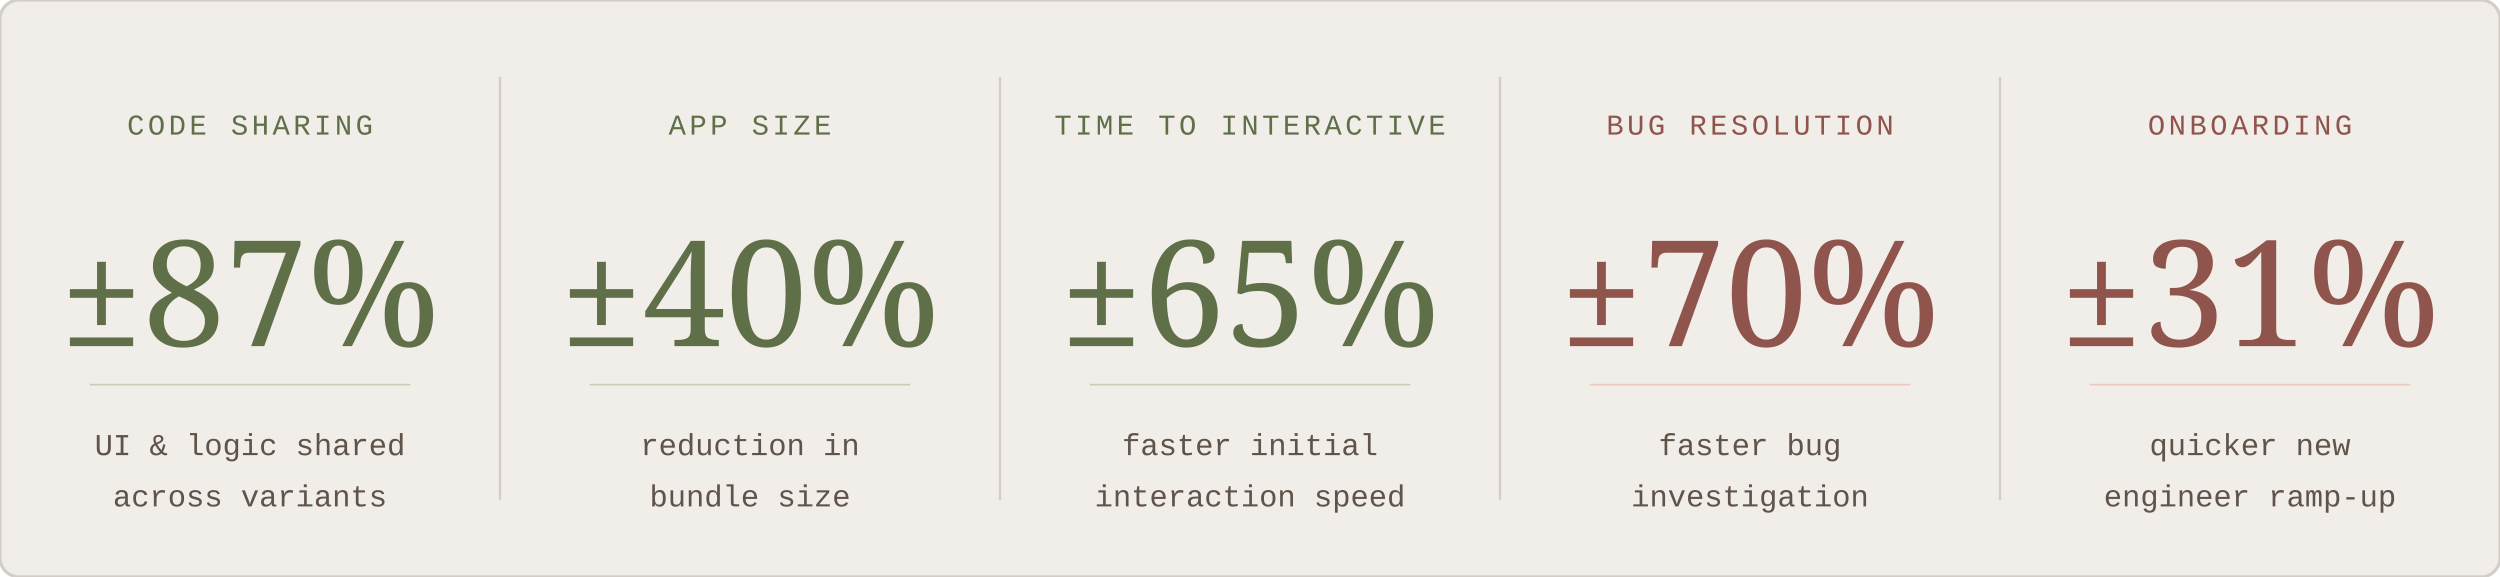
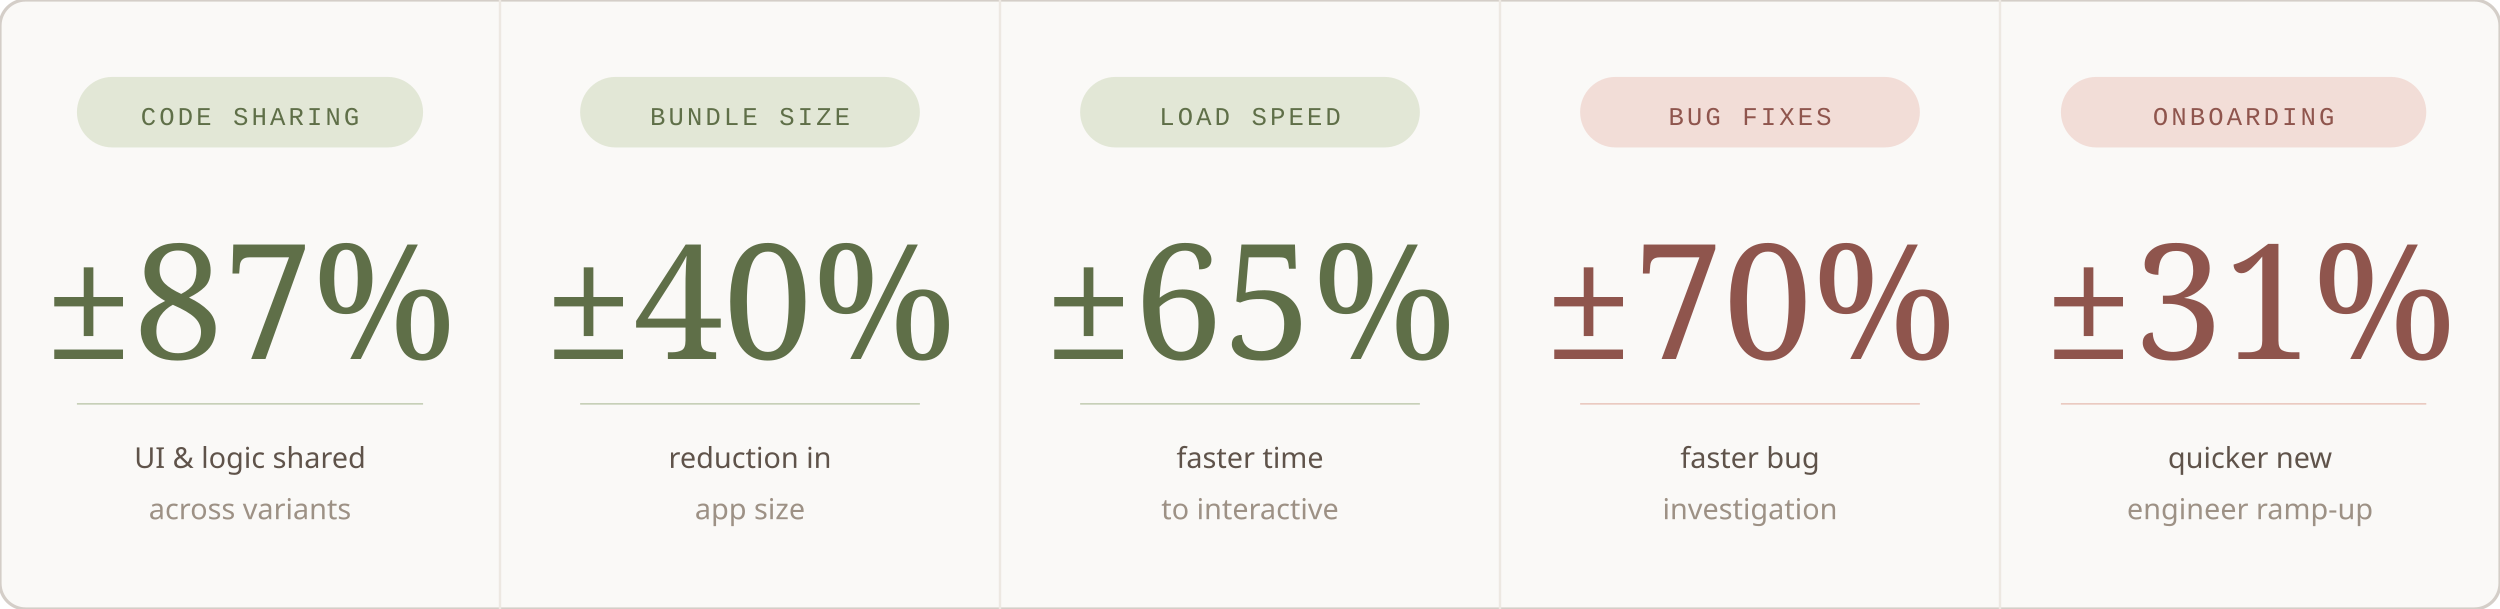
- <svg xmlns="http://www.w3.org/2000/svg" viewBox="0 0 780 180" width="780" height="180">
-   <rect width="780" height="180" rx="6" fill="#f1eee9" stroke="#d4cec8" stroke-width="1" />
-   <line x1="156" y1="24" x2="156" y2="156" stroke="#d4cec8" stroke-width="0.75" />
-   <line x1="312" y1="24" x2="312" y2="156" stroke="#d4cec8" stroke-width="0.75" />
-   <line x1="468" y1="24" x2="468" y2="156" stroke="#d4cec8" stroke-width="0.75" />
-   <line x1="624" y1="24" x2="624" y2="156" stroke="#d4cec8" stroke-width="0.75" />
-   <text x="78" y="42" text-anchor="middle" font-family="'Courier New',monospace" font-size="9" fill="#5f6f48" letter-spacing="0.12em">CODE SHARING</text>
-   <text x="78" y="108" text-anchor="middle" font-family="Georgia,serif" font-size="46" fill="#5f6f48" font-weight="300">±87%</text>
-   <line x1="28" y1="120" x2="128" y2="120" stroke="#c5ceb5" stroke-width="0.5" />
-   <text x="78" y="142" text-anchor="middle" font-family="'Courier New',monospace" font-size="9.5" fill="#5f534a">UI &amp; logic shared</text>
-   <text x="78" y="158" text-anchor="middle" font-family="'Courier New',monospace" font-size="9.5" fill="#5f534a">across variants</text>
-   <text x="234" y="42" text-anchor="middle" font-family="'Courier New',monospace" font-size="9" fill="#5f6f48" letter-spacing="0.12em">APP SIZE</text>
-   <text x="234" y="108" text-anchor="middle" font-family="Georgia,serif" font-size="46" fill="#5f6f48" font-weight="300">±40%</text>
-   <line x1="184" y1="120" x2="284" y2="120" stroke="#c5ceb5" stroke-width="0.5" />
-   <text x="234" y="142" text-anchor="middle" font-family="'Courier New',monospace" font-size="9.5" fill="#5f534a">reduction in</text>
-   <text x="234" y="158" text-anchor="middle" font-family="'Courier New',monospace" font-size="9.5" fill="#5f534a">bundle size</text>
-   <text x="390" y="42" text-anchor="middle" font-family="'Courier New',monospace" font-size="9" fill="#5f6f48" letter-spacing="0.12em">TIME TO INTERACTIVE</text>
-   <text x="390" y="108" text-anchor="middle" font-family="Georgia,serif" font-size="46" fill="#5f6f48" font-weight="300">±65%</text>
-   <line x1="340" y1="120" x2="440" y2="120" stroke="#c5ceb5" stroke-width="0.5" />
-   <text x="390" y="142" text-anchor="middle" font-family="'Courier New',monospace" font-size="9.5" fill="#5f534a">faster initial</text>
-   <text x="390" y="158" text-anchor="middle" font-family="'Courier New',monospace" font-size="9.5" fill="#5f534a">interaction speed</text>
-   <text x="546" y="42" text-anchor="middle" font-family="'Courier New',monospace" font-size="9" fill="#8f554d" letter-spacing="0.12em">BUG RESOLUTION</text>
-   <text x="546" y="108" text-anchor="middle" font-family="Georgia,serif" font-size="46" fill="#8f554d" font-weight="300">±70%</text>
-   <line x1="496" y1="120" x2="596" y2="120" stroke="#e9c8be" stroke-width="0.5" />
-   <text x="546" y="142" text-anchor="middle" font-family="'Courier New',monospace" font-size="9.5" fill="#5f534a">faster bug</text>
-   <text x="546" y="158" text-anchor="middle" font-family="'Courier New',monospace" font-size="9.5" fill="#5f534a">investigation</text>
-   <text x="702" y="42" text-anchor="middle" font-family="'Courier New',monospace" font-size="9" fill="#8f554d" letter-spacing="0.12em">ONBOARDING</text>
-   <text x="702" y="108" text-anchor="middle" font-family="Georgia,serif" font-size="46" fill="#8f554d" font-weight="300">±31%</text>
-   <line x1="652" y1="120" x2="752" y2="120" stroke="#e9c8be" stroke-width="0.5" />
-   <text x="702" y="142" text-anchor="middle" font-family="'Courier New',monospace" font-size="9.5" fill="#5f534a">quicker new</text>
-   <text x="702" y="158" text-anchor="middle" font-family="'Courier New',monospace" font-size="9.5" fill="#5f534a">engineer ramp-up</text>
+ <svg xmlns="http://www.w3.org/2000/svg" viewBox="0 0 780 190" width="100%" preserveAspectRatio="xMidYMid meet">
+   <rect width="780" height="190" rx="8" fill="#faf9f7" stroke="#d4cec8" stroke-width="1" />
+   <line x1="156" y1="0" x2="156" y2="190" stroke="#ede8e2" stroke-width="0.75" />
+   <line x1="312" y1="0" x2="312" y2="190" stroke="#ede8e2" stroke-width="0.75" />
+   <line x1="468" y1="0" x2="468" y2="190" stroke="#ede8e2" stroke-width="0.75" />
+   <line x1="624" y1="0" x2="624" y2="190" stroke="#ede8e2" stroke-width="0.75" />
+   <rect x="24" y="24" width="108" height="22" rx="11" fill="#e2e7d6" />
+   <text x="78" y="39" text-anchor="middle" font-family="'DM Mono', 'Courier New', monospace" font-size="8" fill="#5f6f48" letter-spacing="0.12em">CODE SHARING</text>
+   <text x="78" y="112" text-anchor="middle" font-family="'Fraunces', Georgia, serif" font-size="50" font-weight="300" fill="#5f6f48">±87%</text>
+   <line x1="24" y1="126" x2="132" y2="126" stroke="#c5ceb5" stroke-width="0.5" />
+   <text x="78" y="146" text-anchor="middle" font-family="'Plus Jakarta Sans', system-ui, sans-serif" font-size="9" font-weight="300" fill="#5f534a">UI &amp; logic shared</text>
+   <text x="78" y="162" text-anchor="middle" font-family="'Plus Jakarta Sans', system-ui, sans-serif" font-size="9" font-weight="300" fill="#9d9185">across variants</text>
+   <rect x="181" y="24" width="106" height="22" rx="11" fill="#e2e7d6" />
+   <text x="234" y="39" text-anchor="middle" font-family="'DM Mono', 'Courier New', monospace" font-size="8" fill="#5f6f48" letter-spacing="0.12em">BUNDLE SIZE</text>
+   <text x="234" y="112" text-anchor="middle" font-family="'Fraunces', Georgia, serif" font-size="50" font-weight="300" fill="#5f6f48">±40%</text>
+   <line x1="181" y1="126" x2="287" y2="126" stroke="#c5ceb5" stroke-width="0.5" />
+   <text x="234" y="146" text-anchor="middle" font-family="'Plus Jakarta Sans', system-ui, sans-serif" font-size="9" font-weight="300" fill="#5f534a">reduction in</text>
+   <text x="234" y="162" text-anchor="middle" font-family="'Plus Jakarta Sans', system-ui, sans-serif" font-size="9" font-weight="300" fill="#9d9185">app size</text>
+   <rect x="337" y="24" width="106" height="22" rx="11" fill="#e2e7d6" />
+   <text x="390" y="39" text-anchor="middle" font-family="'DM Mono', 'Courier New', monospace" font-size="8" fill="#5f6f48" letter-spacing="0.12em">LOAD SPEED</text>
+   <text x="390" y="112" text-anchor="middle" font-family="'Fraunces', Georgia, serif" font-size="50" font-weight="300" fill="#5f6f48">±65%</text>
+   <line x1="337" y1="126" x2="443" y2="126" stroke="#c5ceb5" stroke-width="0.5" />
+   <text x="390" y="146" text-anchor="middle" font-family="'Plus Jakarta Sans', system-ui, sans-serif" font-size="9" font-weight="300" fill="#5f534a">faster time</text>
+   <text x="390" y="162" text-anchor="middle" font-family="'Plus Jakarta Sans', system-ui, sans-serif" font-size="9" font-weight="300" fill="#9d9185">to interactive</text>
+   <rect x="493" y="24" width="106" height="22" rx="11" fill="#f2ddd7" />
+   <text x="546" y="39" text-anchor="middle" font-family="'DM Mono', 'Courier New', monospace" font-size="8" fill="#8f554d" letter-spacing="0.12em">BUG FIXES</text>
+   <text x="546" y="112" text-anchor="middle" font-family="'Fraunces', Georgia, serif" font-size="50" font-weight="300" fill="#8f554d">±70%</text>
+   <line x1="493" y1="126" x2="599" y2="126" stroke="#e9c8be" stroke-width="0.5" />
+   <text x="546" y="146" text-anchor="middle" font-family="'Plus Jakarta Sans', system-ui, sans-serif" font-size="9" font-weight="300" fill="#5f534a">faster bug</text>
+   <text x="546" y="162" text-anchor="middle" font-family="'Plus Jakarta Sans', system-ui, sans-serif" font-size="9" font-weight="300" fill="#9d9185">investigation</text>
+   <rect x="643" y="24" width="114" height="22" rx="11" fill="#f2ddd7" />
+   <text x="700" y="39" text-anchor="middle" font-family="'DM Mono', 'Courier New', monospace" font-size="8" fill="#8f554d" letter-spacing="0.12em">ONBOARDING</text>
+   <text x="702" y="112" text-anchor="middle" font-family="'Fraunces', Georgia, serif" font-size="50" font-weight="300" fill="#8f554d">±31%</text>
+   <line x1="643" y1="126" x2="757" y2="126" stroke="#e9c8be" stroke-width="0.5" />
+   <text x="702" y="146" text-anchor="middle" font-family="'Plus Jakarta Sans', system-ui, sans-serif" font-size="9" font-weight="300" fill="#5f534a">quicker new</text>
+   <text x="702" y="162" text-anchor="middle" font-family="'Plus Jakarta Sans', system-ui, sans-serif" font-size="9" font-weight="300" fill="#9d9185">engineer ramp-up</text>
</svg>
